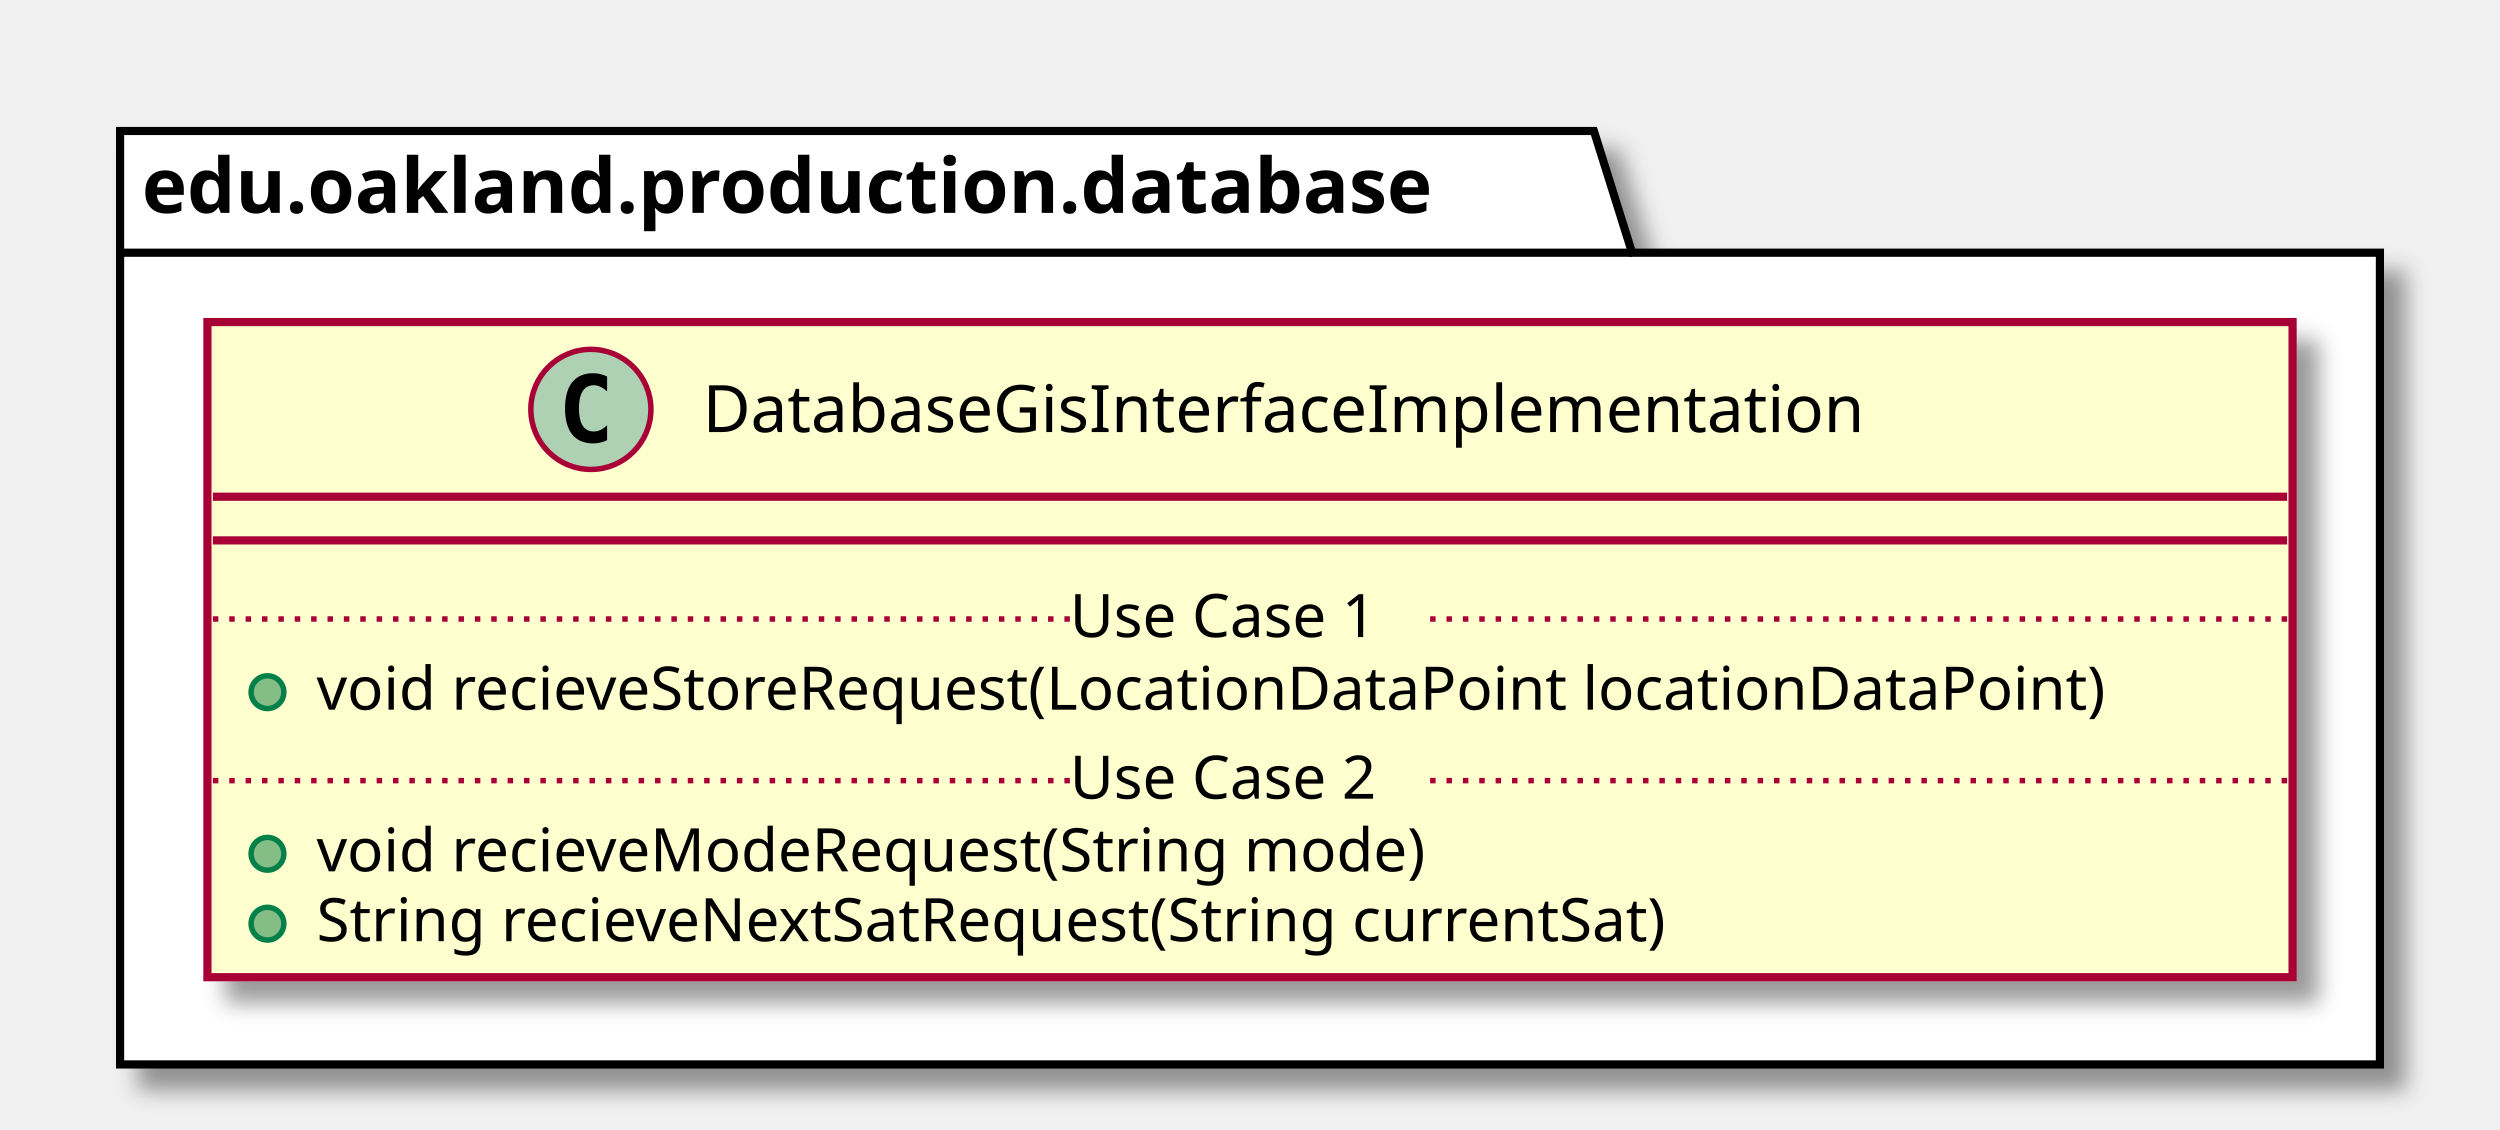
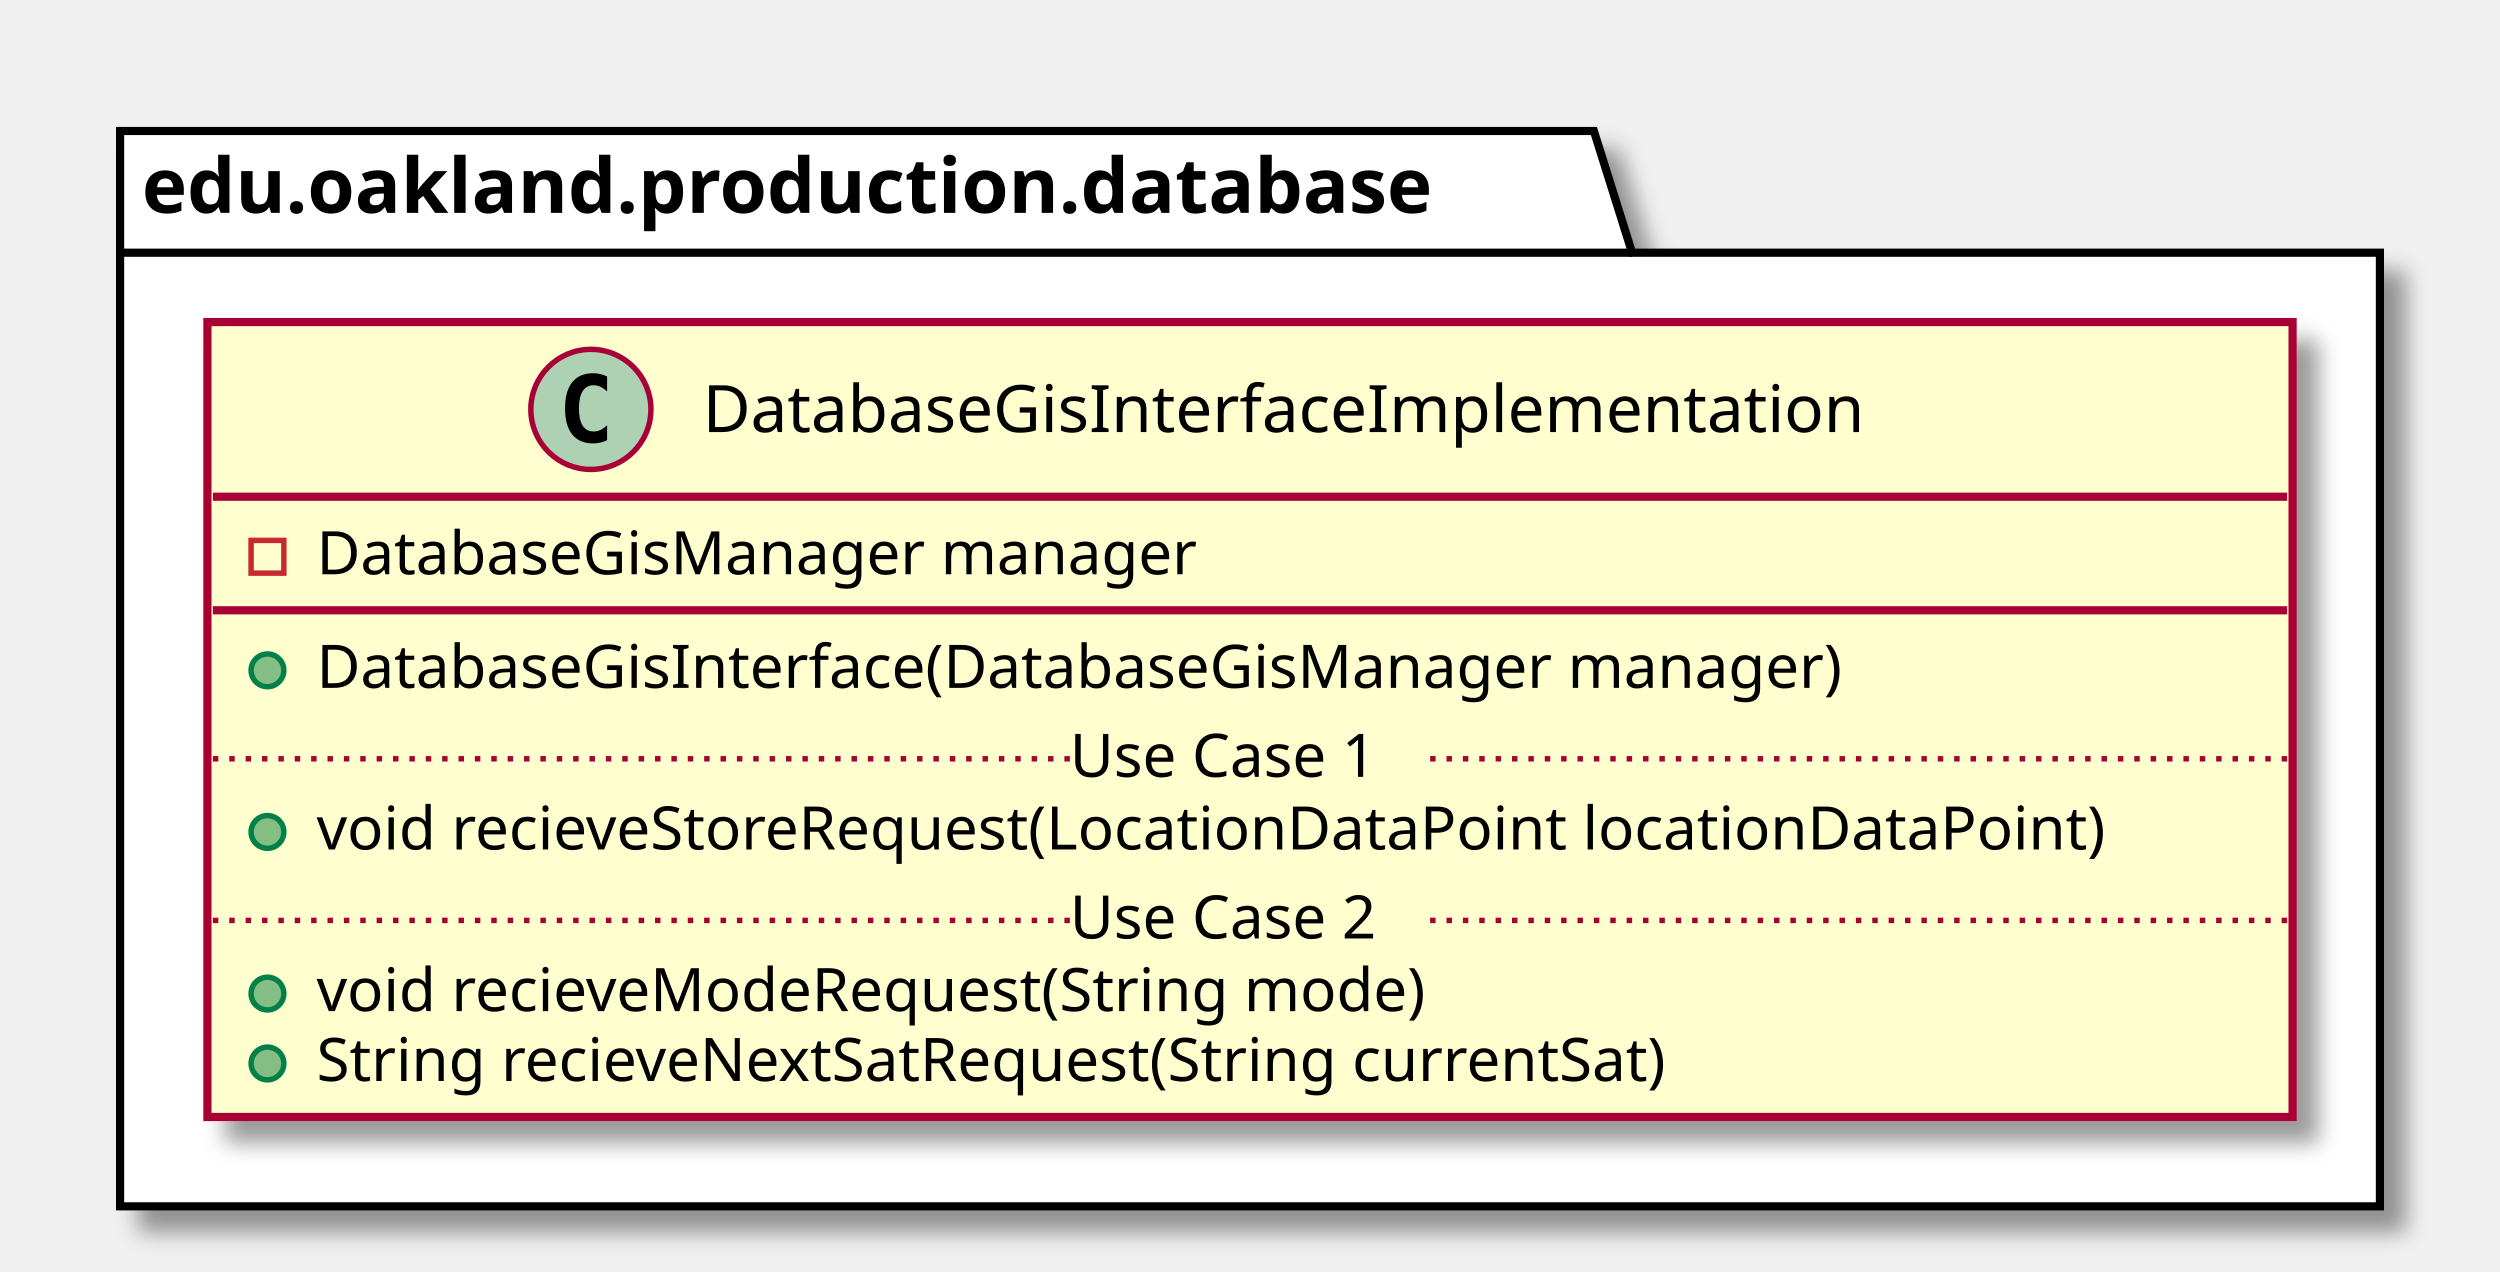
- <svg xmlns="http://www.w3.org/2000/svg" contentScriptType="application/ecmascript" contentStyleType="text/css" height="207px" preserveAspectRatio="none" style="width:458px;height:207px;" version="1.1" viewBox="0 0 458 207" width="458px" zoomAndPan="magnify">
+ <svg xmlns="http://www.w3.org/2000/svg" contentScriptType="application/ecmascript" contentStyleType="text/css" height="233px" preserveAspectRatio="none" style="width:458px;height:233px;" version="1.1" viewBox="0 0 458 233" width="458px" zoomAndPan="magnify">
  <defs>
-     <filter height="300%" id="f5vb3g4f32kgl" width="300%" x="-1" y="-1">
+     <filter height="300%" id="f1aqe0vcyldr75" width="300%" x="-1" y="-1">
      <feGaussianBlur result="blurOut" stdDeviation="2.0" />
      <feColorMatrix in="blurOut" result="blurOut2" type="matrix" values="0 0 0 0 0 0 0 0 0 0 0 0 0 0 0 0 0 0 .4 0" />
      <feOffset dx="4.0" dy="4.0" in="blurOut2" result="blurOut3" />
      <feBlend in="SourceGraphic" in2="blurOut3" mode="normal" />
    </filter>
  </defs>
  <g>
-     <polygon fill="#FFFFFF" filter="url(#f5vb3g4f32kgl)" points="22,24,292,24,299,46.297,436,46.297,436,195,22,195,22,24" style="stroke: #000000; stroke-width: 1.5;" />
+     <polygon fill="#FFFFFF" filter="url(#f1aqe0vcyldr75)" points="22,24,292,24,299,46.297,436,46.297,436,221,22,221,22,24" style="stroke: #000000; stroke-width: 1.5;" />
    <line style="stroke: #000000; stroke-width: 1.5;" x1="22" x2="299" y1="46.297" y2="46.297" />
    <text fill="#000000" font-family="sans-serif" font-size="14" font-weight="bold" lengthAdjust="spacingAndGlyphs" textLength="264" x="26" y="38.995">edu.oakland.production.database</text>
-     <rect fill="#FEFECE" filter="url(#f5vb3g4f32kgl)" height="120.023" id="DatabaseGisInterfaceImplementation" style="stroke: #A80036; stroke-width: 1.5;" width="382" x="38" y="59" />
+     <rect fill="#FEFECE" filter="url(#f1aqe0vcyldr75)" height="145.633" id="DatabaseGisInterfaceImplementation" style="stroke: #A80036; stroke-width: 1.5;" width="382" x="38" y="59" />
    <ellipse cx="108.25" cy="75" fill="#ADD1B2" rx="11" ry="11" style="stroke: #A80036; stroke-width: 1.0;" />
    <path d="M111.219,80.641 Q110.641,80.938 110,81.078 Q109.359,81.234 108.656,81.234 Q106.156,81.234 104.828,79.594 Q103.516,77.938 103.516,74.812 Q103.516,71.688 104.828,70.031 Q106.156,68.375 108.656,68.375 Q109.359,68.375 110,68.531 Q110.656,68.688 111.219,68.984 L111.219,71.703 Q110.594,71.125 110,70.859 Q109.406,70.578 108.781,70.578 Q107.438,70.578 106.75,71.656 Q106.062,72.719 106.062,74.812 Q106.062,76.906 106.75,77.984 Q107.438,79.047 108.781,79.047 Q109.406,79.047 110,78.781 Q110.594,78.5 111.219,77.922 L111.219,80.641 Z " />
    <text fill="#000000" font-family="sans-serif" font-size="12" lengthAdjust="spacingAndGlyphs" textLength="233" x="128.75" y="79.154">DatabaseGisInterfaceImplementation</text>
    <line style="stroke: #A80036; stroke-width: 1.5;" x1="39" x2="419" y1="91" y2="91" />
-     <line style="stroke: #A80036; stroke-width: 1.5;" x1="39" x2="419" y1="99" y2="99" />
-     <ellipse cx="49" cy="126.805" fill="#84BE84" rx="3" ry="3" style="stroke: #038048; stroke-width: 1.0;" />
-     <text fill="#000000" font-family="sans-serif" font-size="11" lengthAdjust="spacingAndGlyphs" textLength="356" x="58" y="130.015">void recieveStoreRequest(LocationDataPoint locationDataPoint)</text>
-     <line style="stroke: #A80036; stroke-width: 1.0; stroke-dasharray: 1.0,2.0;" x1="39" x2="196" y1="113.402" y2="113.402" />
-     <text fill="#000000" font-family="sans-serif" font-size="11" lengthAdjust="spacingAndGlyphs" textLength="66" x="196" y="116.71">Use Case 1</text>
-     <line style="stroke: #A80036; stroke-width: 1.0; stroke-dasharray: 1.0,2.0;" x1="262" x2="419" y1="113.402" y2="113.402" />
-     <ellipse cx="49" cy="156.414" fill="#84BE84" rx="3" ry="3" style="stroke: #038048; stroke-width: 1.0;" />
-     <text fill="#000000" font-family="sans-serif" font-size="11" lengthAdjust="spacingAndGlyphs" textLength="222" x="58" y="159.625">void recieveModeRequest(String mode)</text>
-     <ellipse cx="49" cy="169.219" fill="#84BE84" rx="3" ry="3" style="stroke: #038048; stroke-width: 1.0;" />
-     <text fill="#000000" font-family="sans-serif" font-size="11" lengthAdjust="spacingAndGlyphs" textLength="275" x="58" y="172.429">String recieveNextSatRequest(String currentSat)</text>
-     <line style="stroke: #A80036; stroke-width: 1.0; stroke-dasharray: 1.0,2.0;" x1="39" x2="196" y1="143.012" y2="143.012" />
-     <text fill="#000000" font-family="sans-serif" font-size="11" lengthAdjust="spacingAndGlyphs" textLength="66" x="196" y="146.32">Use Case 2</text>
-     <line style="stroke: #A80036; stroke-width: 1.0; stroke-dasharray: 1.0,2.0;" x1="262" x2="419" y1="143.012" y2="143.012" />
+     <rect fill="none" height="6" style="stroke: #C82930; stroke-width: 1.0;" width="6" x="46" y="99" />
+     <text fill="#000000" font-family="sans-serif" font-size="11" lengthAdjust="spacingAndGlyphs" textLength="177" x="58" y="105.21">DatabaseGisManager manager</text>
+     <line style="stroke: #A80036; stroke-width: 1.5;" x1="39" x2="419" y1="111.805" y2="111.805" />
+     <ellipse cx="49" cy="122.805" fill="#84BE84" rx="3" ry="3" style="stroke: #038048; stroke-width: 1.0;" />
+     <text fill="#000000" font-family="sans-serif" font-size="11" lengthAdjust="spacingAndGlyphs" textLength="308" x="58" y="126.015">DatabaseGisInterface(DatabaseGisManager manager)</text>
+     <ellipse cx="49" cy="152.414" fill="#84BE84" rx="3" ry="3" style="stroke: #038048; stroke-width: 1.0;" />
+     <text fill="#000000" font-family="sans-serif" font-size="11" lengthAdjust="spacingAndGlyphs" textLength="356" x="58" y="155.625">void recieveStoreRequest(LocationDataPoint locationDataPoint)</text>
+     <line style="stroke: #A80036; stroke-width: 1.0; stroke-dasharray: 1.0,2.0;" x1="39" x2="196" y1="139.012" y2="139.012" />
+     <text fill="#000000" font-family="sans-serif" font-size="11" lengthAdjust="spacingAndGlyphs" textLength="66" x="196" y="142.32">Use Case 1</text>
+     <line style="stroke: #A80036; stroke-width: 1.0; stroke-dasharray: 1.0,2.0;" x1="262" x2="419" y1="139.012" y2="139.012" />
+     <ellipse cx="49" cy="182.023" fill="#84BE84" rx="3" ry="3" style="stroke: #038048; stroke-width: 1.0;" />
+     <text fill="#000000" font-family="sans-serif" font-size="11" lengthAdjust="spacingAndGlyphs" textLength="222" x="58" y="185.234">void recieveModeRequest(String mode)</text>
+     <ellipse cx="49" cy="194.828" fill="#84BE84" rx="3" ry="3" style="stroke: #038048; stroke-width: 1.0;" />
+     <text fill="#000000" font-family="sans-serif" font-size="11" lengthAdjust="spacingAndGlyphs" textLength="275" x="58" y="198.039">String recieveNextSatRequest(String currentSat)</text>
+     <line style="stroke: #A80036; stroke-width: 1.0; stroke-dasharray: 1.0,2.0;" x1="39" x2="196" y1="168.621" y2="168.621" />
+     <text fill="#000000" font-family="sans-serif" font-size="11" lengthAdjust="spacingAndGlyphs" textLength="66" x="196" y="171.929">Use Case 2</text>
+     <line style="stroke: #A80036; stroke-width: 1.0; stroke-dasharray: 1.0,2.0;" x1="262" x2="419" y1="168.621" y2="168.621" />
  </g>
</svg>
